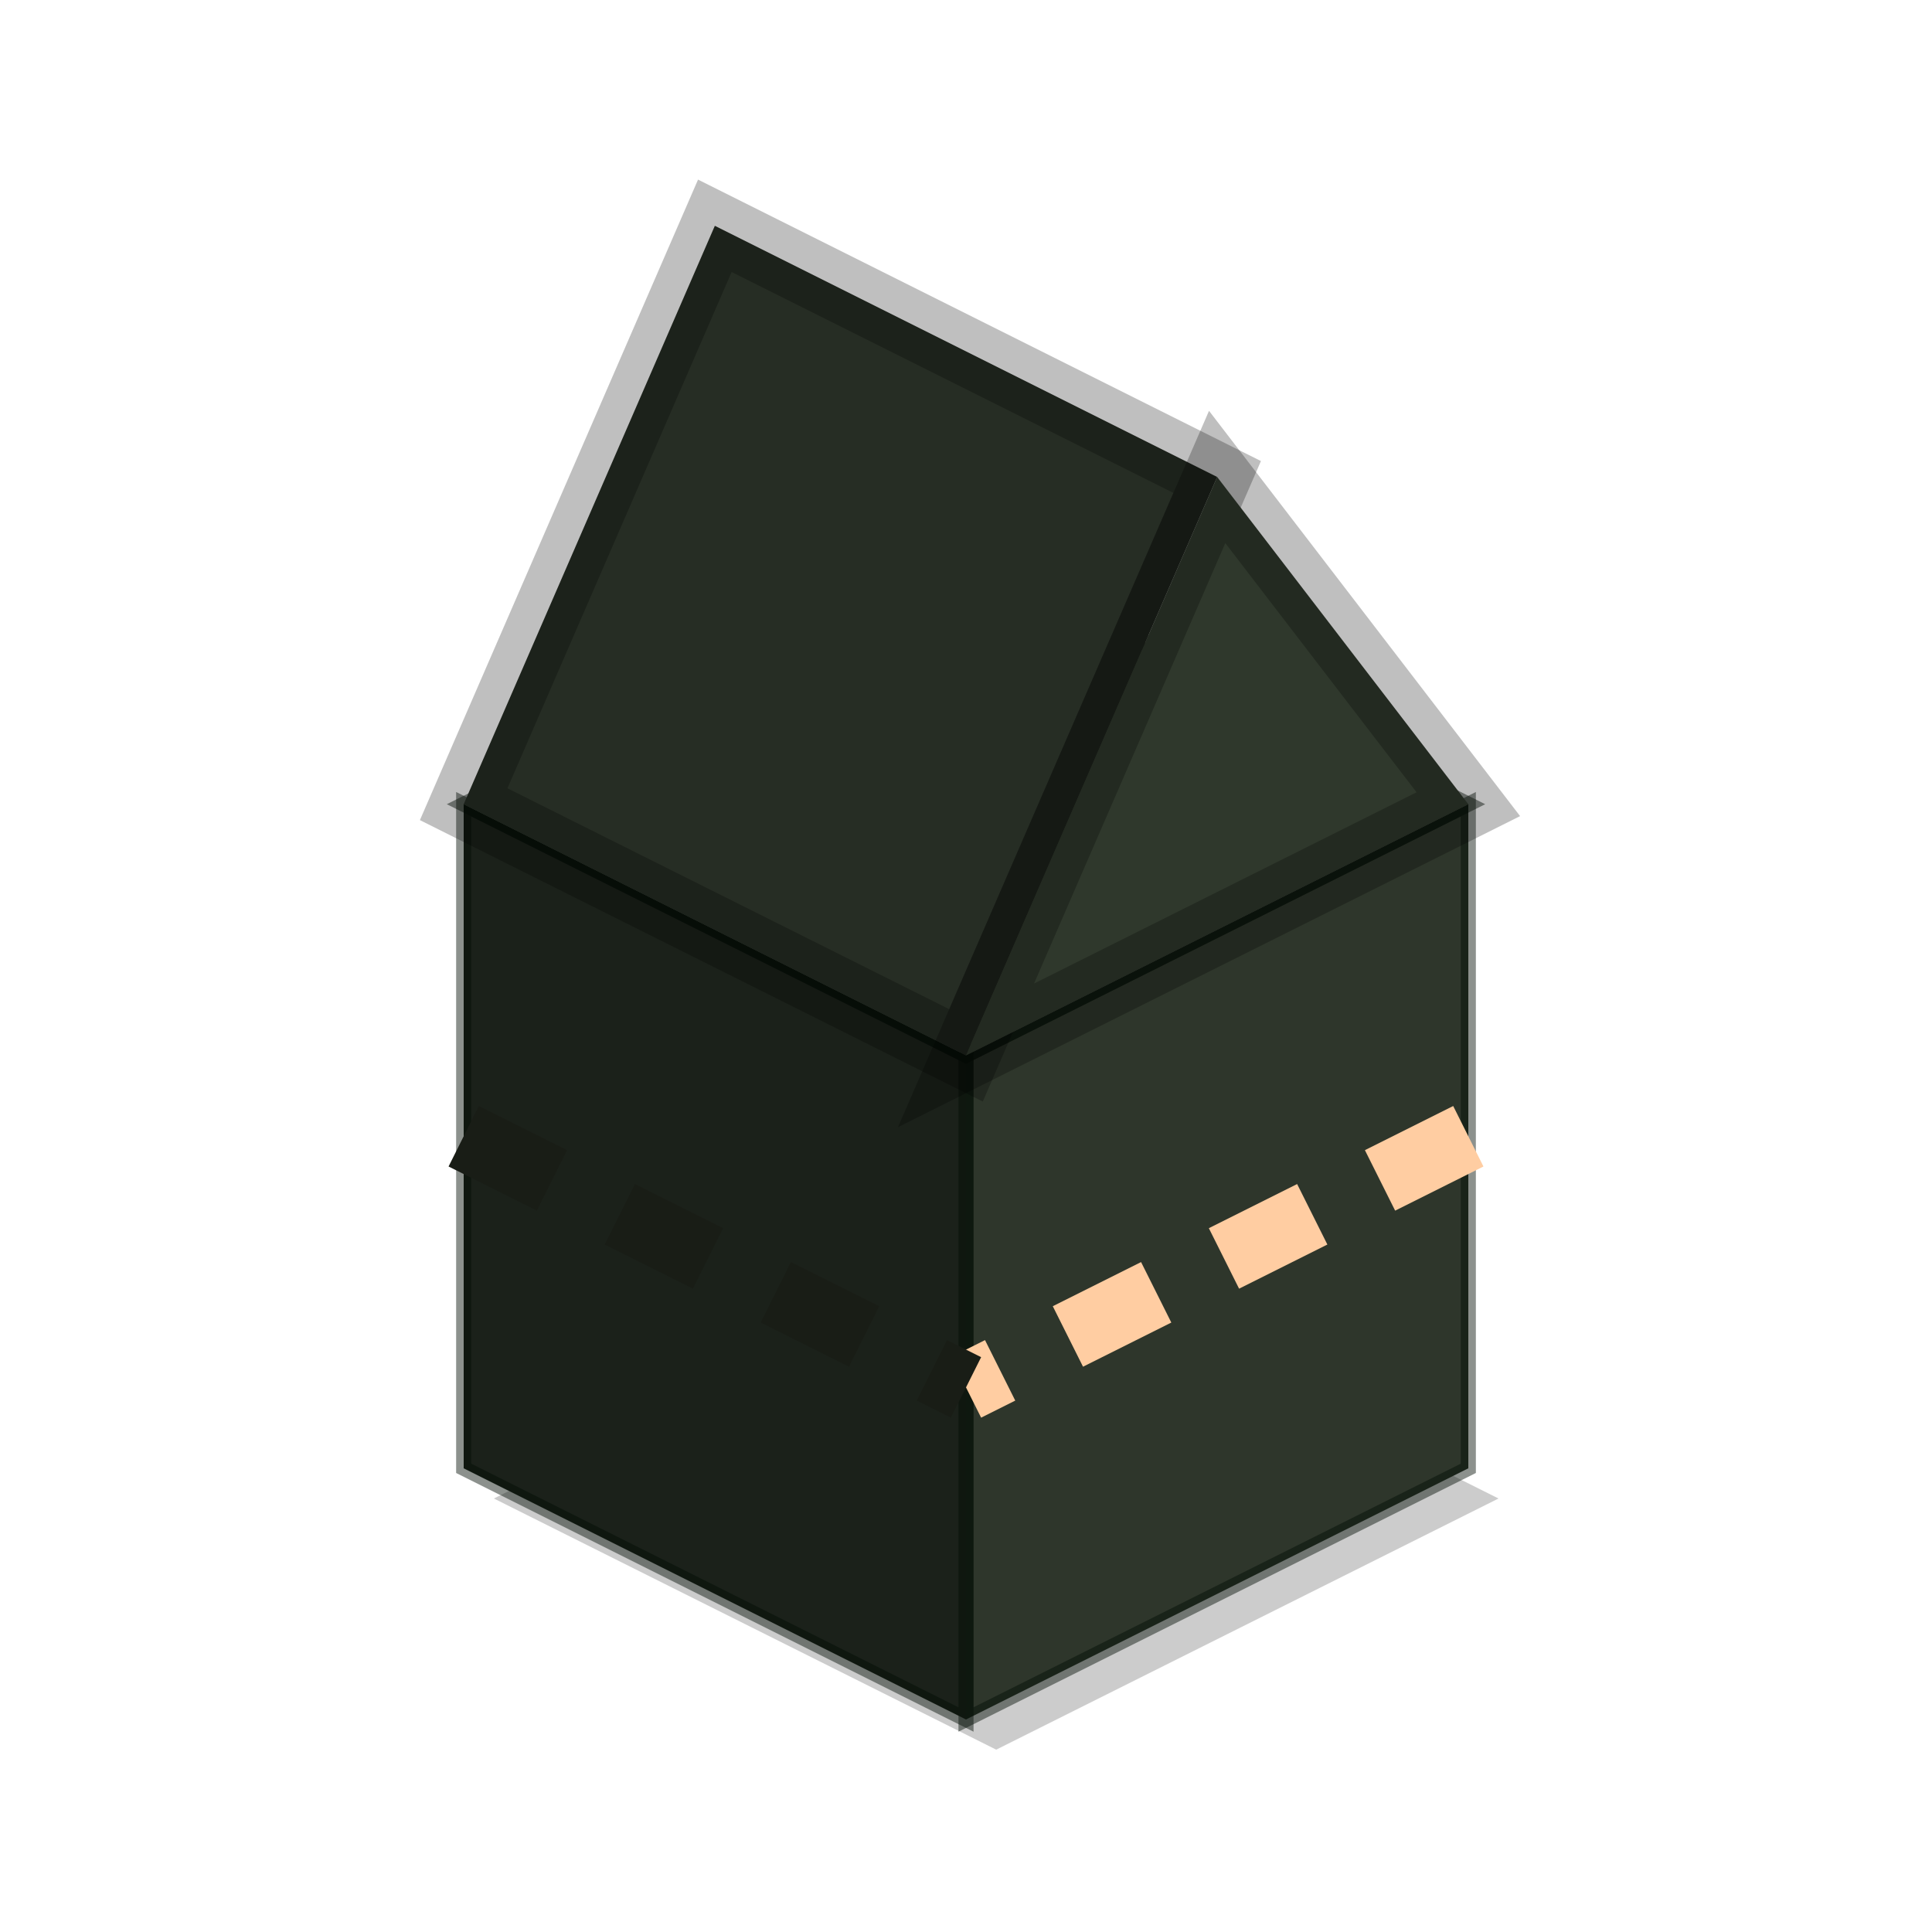
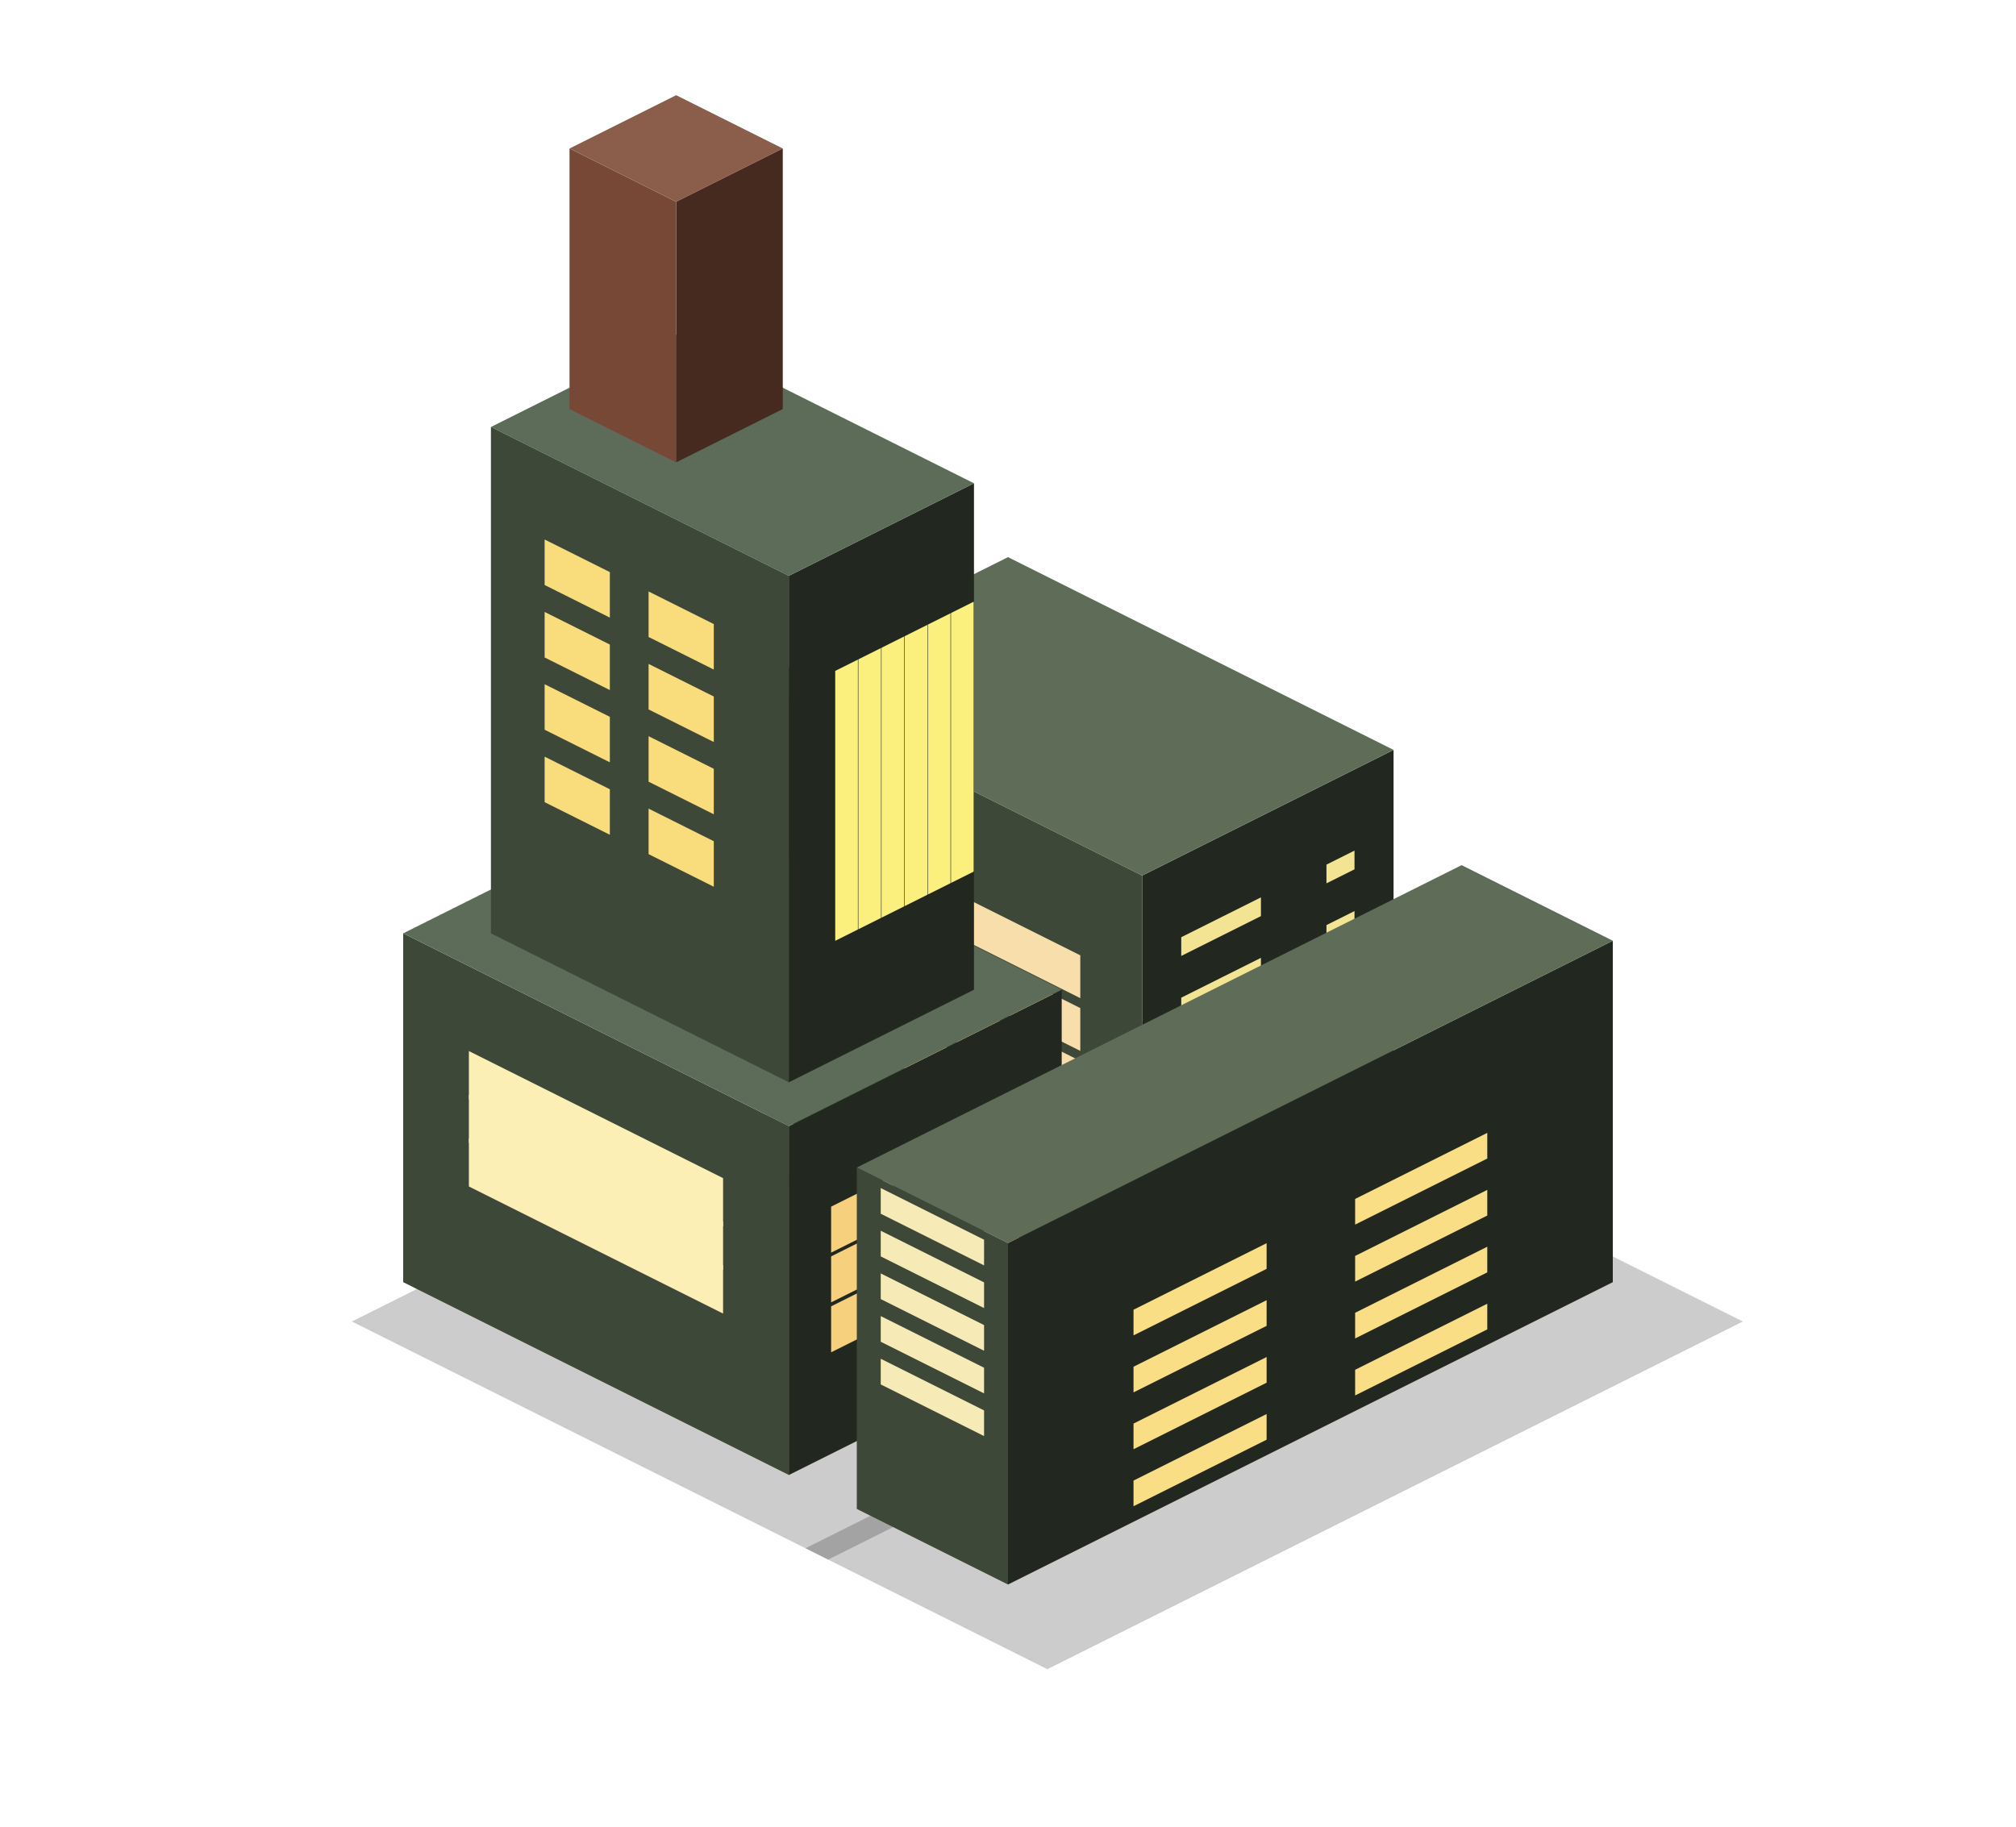
- <svg xmlns="http://www.w3.org/2000/svg" version="1.1" width="128" height="128">
-   <defs />
+ <svg xmlns="http://www.w3.org/2000/svg" version="1.1" width="128" height="116">
  <g>
-     <path d="M66,82.64 L99.28,99.28 L66,115.92 L32.72,99.28 Z" fill="rgb(0,0,0)" fill-opacity="0.2" />
-     <path d="M97.28,97.28 L64,113.92 L64,69.92 L97.28,53.28 Z" fill="#2e362b" />
-     <path d="M97.28,97.28 L64,113.92 L64,69.92 L97.28,53.28 Z" fill="none" stroke="rgb(0,12,4)" stroke-opacity="0.45" stroke-width="1" />
-     <path d="M30.72,97.28 L64,113.92 L64,69.92 L30.72,53.28 Z" fill="#1b211a" />
-     <path d="M30.72,97.28 L64,113.92 L64,69.92 L30.72,53.28 Z" fill="none" stroke="rgb(0,12,4)" stroke-opacity="0.45" stroke-width="1" />
-     <path d="M64,36.64 L97.28,53.28 L64,69.92 L30.72,53.28 Z" fill="#3f4a3a" />
-     <path d="M64,36.64 L97.28,53.28 L64,69.92 L30.72,53.28 Z" fill="none" stroke="rgb(0,12,4)" stroke-opacity="0.45" stroke-width="1" />
-     <path d="M97.28,75.28 L64,91.92" fill="none" stroke="rgb(255,205,162)" stroke-width="4.48" stroke-dasharray="6.54,5.02" />
-     <path d="M30.72,75.28 L64,91.92" fill="none" stroke="rgb(25,29,22)" stroke-width="4.48" stroke-dasharray="6.54,5.02" />
-     <path d="M30.72,53.28 L64,69.92 L80.64,31.6 L47.36,14.96 Z" fill="#262d24" />
-     <path d="M30.72,53.28 L64,69.92 L80.64,31.6 L47.36,14.96 Z" fill="none" stroke="rgb(0,0,0)" stroke-opacity="0.25" stroke-width="4.48" />
-     <path d="M97.28,53.28 L64,69.92 L80.64,31.6 Z" fill="#2f382c" />
-     <path d="M97.28,53.28 L64,69.92 L80.64,31.6 Z" fill="none" stroke="rgb(0,0,0)" stroke-opacity="0.25" stroke-width="4.48" />
+     <rect x="9.92" y="9.92" width="30.24" height="21.72" fill="rgba(0,0,0,0.20)" transform="matrix(1,0.5,-1,0.5,66.50,51.92)" />
+     <g transform="translate(72.52,55.60) skewY(-26.565)">
+       <rect x="0" y="0" width="15.96" height="26.84" fill="rgb(34,40,31)" />
+       <line x1="2.48" y1="5.75" x2="13.48" y2="5.75" stroke="rgb(242,228,146)" stroke-width="1.19" stroke-linecap="butt" stroke-dasharray="5.06,4.16" />
+       <line x1="2.48" y1="9.59" x2="13.48" y2="9.59" stroke="rgb(242,228,146)" stroke-width="1.19" stroke-linecap="butt" stroke-dasharray="5.06,4.16" />
+       <line x1="2.48" y1="13.42" x2="13.48" y2="13.42" stroke="rgb(242,228,146)" stroke-width="1.19" stroke-linecap="butt" stroke-dasharray="5.06,4.16" />
+       <line x1="2.48" y1="17.26" x2="13.48" y2="17.26" stroke="rgb(242,228,146)" stroke-width="1.19" stroke-linecap="butt" stroke-dasharray="5.06,4.16" />
+       <line x1="2.48" y1="21.09" x2="13.48" y2="21.09" stroke="rgb(242,228,146)" stroke-width="1.19" stroke-linecap="butt" stroke-dasharray="5.06,4.16" />
+       <line x1="2.48" y1="24.93" x2="13.48" y2="24.93" stroke="rgb(242,228,146)" stroke-width="1.19" stroke-linecap="butt" stroke-dasharray="5.06,4.16" />
+     </g>
+     <g transform="translate(48.04,43.36) skewY(26.565)">
+       <rect x="0" y="0" width="24.48" height="26.84" fill="rgb(61,72,57)" />
+       <line x1="3.93" y1="8.39" x2="20.55" y2="8.39" stroke="rgb(248,222,171)" stroke-width="2.72" stroke-linecap="butt" />
+       <line x1="3.93" y1="11.74" x2="20.55" y2="11.74" stroke="rgb(248,222,171)" stroke-width="2.72" stroke-linecap="butt" />
+       <line x1="3.93" y1="15.10" x2="20.55" y2="15.10" stroke="rgb(248,222,171)" stroke-width="2.72" stroke-linecap="butt" />
+       <line x1="3.93" y1="18.45" x2="20.55" y2="18.45" stroke="rgb(248,222,171)" stroke-width="2.72" stroke-linecap="butt" />
+     </g>
+     <rect x="12.80" y="12.80" width="24.48" height="15.96" fill="rgb(94,108,88)" transform="matrix(1,0.5,-1,0.5,64.00,22.58)" />
+     <rect x="9.92" y="30.99" width="30.24" height="23.09" fill="rgba(0,0,0,0.20)" transform="matrix(1,0.5,-1,0.5,66.50,51.92)" />
+     <g transform="translate(50.08,71.52) skewY(-26.565)">
+       <rect x="0" y="0" width="17.33" height="22.15" fill="rgb(34,40,31)" />
+       <line x1="2.69" y1="7.91" x2="14.64" y2="7.91" stroke="rgb(246,208,124)" stroke-width="2.92" stroke-linecap="butt" stroke-dasharray="3.93,5.76" />
+       <line x1="2.69" y1="11.07" x2="14.64" y2="11.07" stroke="rgb(246,208,124)" stroke-width="2.92" stroke-linecap="butt" stroke-dasharray="3.93,5.76" />
+       <line x1="2.69" y1="14.24" x2="14.64" y2="14.24" stroke="rgb(246,208,124)" stroke-width="2.92" stroke-linecap="butt" stroke-dasharray="3.93,5.76" />
+     </g>
+     <g transform="translate(25.60,59.27) skewY(26.565)">
+       <rect x="0" y="0" width="24.48" height="22.15" fill="rgb(61,72,57)" />
+       <line x1="4.17" y1="6.92" x2="20.31" y2="6.92" stroke="rgb(252,239,181)" stroke-width="3.06" stroke-linecap="butt" />
+       <line x1="4.17" y1="9.69" x2="20.31" y2="9.69" stroke="rgb(252,239,181)" stroke-width="3.06" stroke-linecap="butt" />
+       <line x1="4.17" y1="12.46" x2="20.31" y2="12.46" stroke="rgb(252,239,181)" stroke-width="3.06" stroke-linecap="butt" />
+     </g>
+     <rect x="12.80" y="33.87" width="24.48" height="17.33" fill="rgb(93,108,88)" transform="matrix(1,0.5,-1,0.5,64.00,27.27)" />
+     <g transform="translate(50.08,36.57) skewY(-26.565)">
+       <rect x="0" y="0" width="11.76" height="32.16" fill="rgb(34,40,31)" />
+       <line x1="3.67" y1="7.51" x2="3.67" y2="24.65" stroke="rgb(251,240,125)" stroke-width="1.44" stroke-linecap="butt" />
+       <line x1="5.14" y1="7.51" x2="5.14" y2="24.65" stroke="rgb(251,240,125)" stroke-width="1.44" stroke-linecap="butt" />
+       <line x1="6.61" y1="7.51" x2="6.61" y2="24.65" stroke="rgb(251,240,125)" stroke-width="1.44" stroke-linecap="butt" />
+       <line x1="8.08" y1="7.51" x2="8.08" y2="24.65" stroke="rgb(251,240,125)" stroke-width="1.44" stroke-linecap="butt" />
+       <line x1="9.55" y1="7.51" x2="9.55" y2="24.65" stroke="rgb(251,240,125)" stroke-width="1.44" stroke-linecap="butt" />
+       <line x1="11.02" y1="7.51" x2="11.02" y2="24.65" stroke="rgb(251,240,125)" stroke-width="1.44" stroke-linecap="butt" />
+     </g>
+     <g transform="translate(31.17,27.11) skewY(26.565)">
+       <rect x="0" y="0" width="18.91" height="32.16" fill="rgb(61,72,57)" />
+       <line x1="3.41" y1="6.89" x2="15.50" y2="6.89" stroke="rgb(249,220,124)" stroke-width="2.89" stroke-linecap="butt" stroke-dasharray="4.14,2.46" />
+       <line x1="3.41" y1="11.49" x2="15.50" y2="11.49" stroke="rgb(249,220,124)" stroke-width="2.89" stroke-linecap="butt" stroke-dasharray="4.14,2.46" />
+       <line x1="3.41" y1="16.08" x2="15.50" y2="16.08" stroke="rgb(249,220,124)" stroke-width="2.89" stroke-linecap="butt" stroke-dasharray="4.14,2.46" />
+       <line x1="3.41" y1="20.68" x2="15.50" y2="20.68" stroke="rgb(249,220,124)" stroke-width="2.89" stroke-linecap="butt" stroke-dasharray="4.14,2.46" />
+     </g>
+     <rect x="15.59" y="36.66" width="18.91" height="11.76" fill="rgb(93,108,88)" transform="matrix(1,0.5,-1,0.5,64.00,-4.89)" />
+     <g transform="translate(42.93,12.81) skewY(-26.565)">
+       <rect x="0" y="0" width="6.77" height="16.55" fill="rgb(70,42,32)" />
+     </g>
+     <g transform="translate(36.16,9.43) skewY(26.565)">
+       <rect x="0" y="0" width="6.77" height="16.55" fill="rgb(120,72,54)" />
+     </g>
+     <rect x="16.94" y="38.01" width="6.77" height="6.77" fill="rgb(139,93,75)" transform="matrix(1,0.5,-1,0.5,64.00,-21.43)" />
+     <rect x="38.72" y="9.92" width="15.36" height="44.16" fill="rgba(0,0,0,0.20)" transform="matrix(1,0.5,-1,0.5,66.50,51.92)" />
+     <g transform="translate(64.00,78.94) skewY(-26.565)">
+       <rect x="0" y="0" width="38.40" height="21.68" fill="rgb(34,40,31)" />
+       <line x1="7.97" y1="9.03" x2="30.43" y2="9.03" stroke="rgb(249,222,133)" stroke-width="1.63" stroke-linecap="butt" stroke-dasharray="8.45,5.62" />
+       <line x1="7.97" y1="12.65" x2="30.43" y2="12.65" stroke="rgb(249,222,133)" stroke-width="1.63" stroke-linecap="butt" stroke-dasharray="8.45,5.62" />
+       <line x1="7.97" y1="16.26" x2="30.43" y2="16.26" stroke="rgb(249,222,133)" stroke-width="1.63" stroke-linecap="butt" stroke-dasharray="8.45,5.62" />
+       <line x1="7.97" y1="19.88" x2="30.43" y2="19.88" stroke="rgb(249,222,133)" stroke-width="1.63" stroke-linecap="butt" stroke-dasharray="8.45,5.62" />
+     </g>
+     <g transform="translate(54.40,74.14) skewY(26.565)">
+       <rect x="0" y="0" width="9.60" height="21.68" fill="rgb(61,72,57)" />
+       <line x1="1.52" y1="1.36" x2="8.08" y2="1.36" stroke="rgb(246,235,183)" stroke-width="1.63" stroke-linecap="butt" stroke-dasharray="7.72,4.98" />
+       <line x1="1.52" y1="4.07" x2="8.08" y2="4.07" stroke="rgb(246,235,183)" stroke-width="1.63" stroke-linecap="butt" stroke-dasharray="7.72,4.98" />
+       <line x1="1.52" y1="6.78" x2="8.08" y2="6.78" stroke="rgb(246,235,183)" stroke-width="1.63" stroke-linecap="butt" stroke-dasharray="7.72,4.98" />
+       <line x1="1.52" y1="9.49" x2="8.08" y2="9.49" stroke="rgb(246,235,183)" stroke-width="1.63" stroke-linecap="butt" stroke-dasharray="7.72,4.98" />
+       <line x1="1.52" y1="12.20" x2="8.08" y2="12.20" stroke="rgb(246,235,183)" stroke-width="1.63" stroke-linecap="butt" stroke-dasharray="7.72,4.98" />
+     </g>
+     <rect x="41.60" y="12.80" width="9.60" height="38.40" fill="rgb(94,108,88)" transform="matrix(1,0.5,-1,0.5,64.00,27.74)" />
  </g>
</svg>
